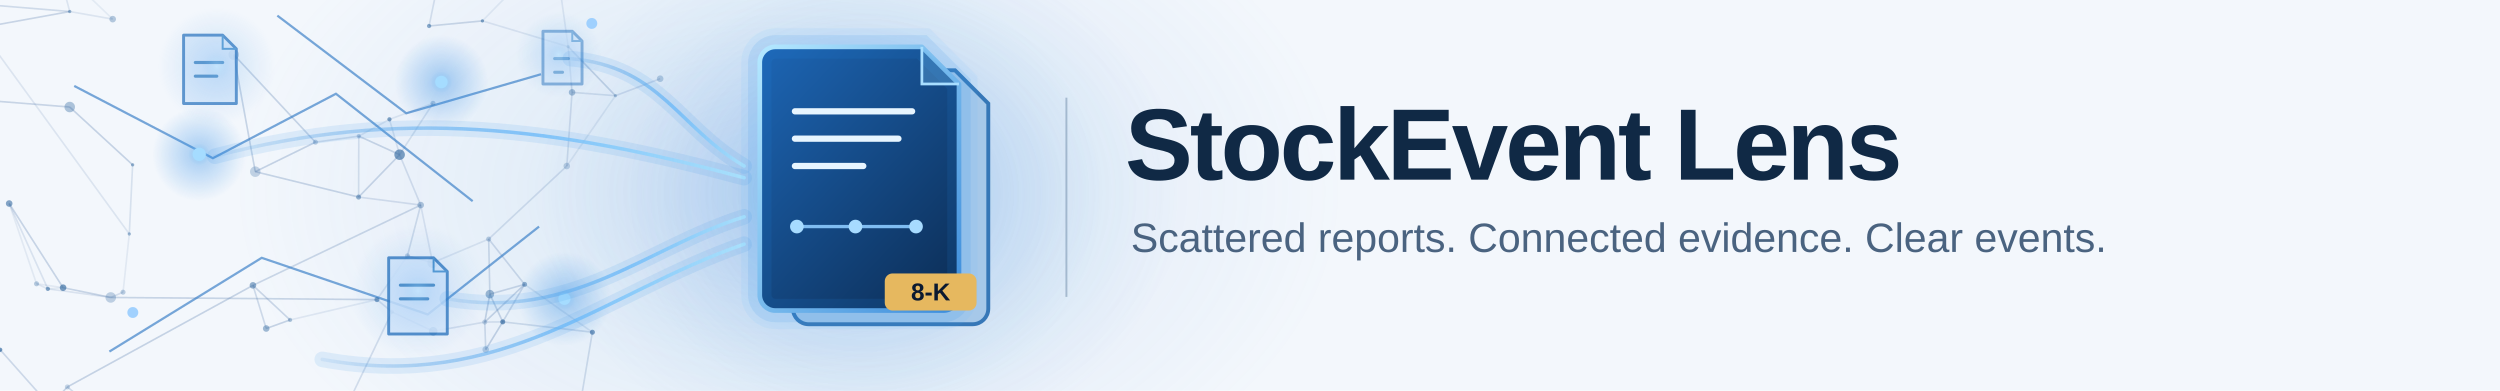
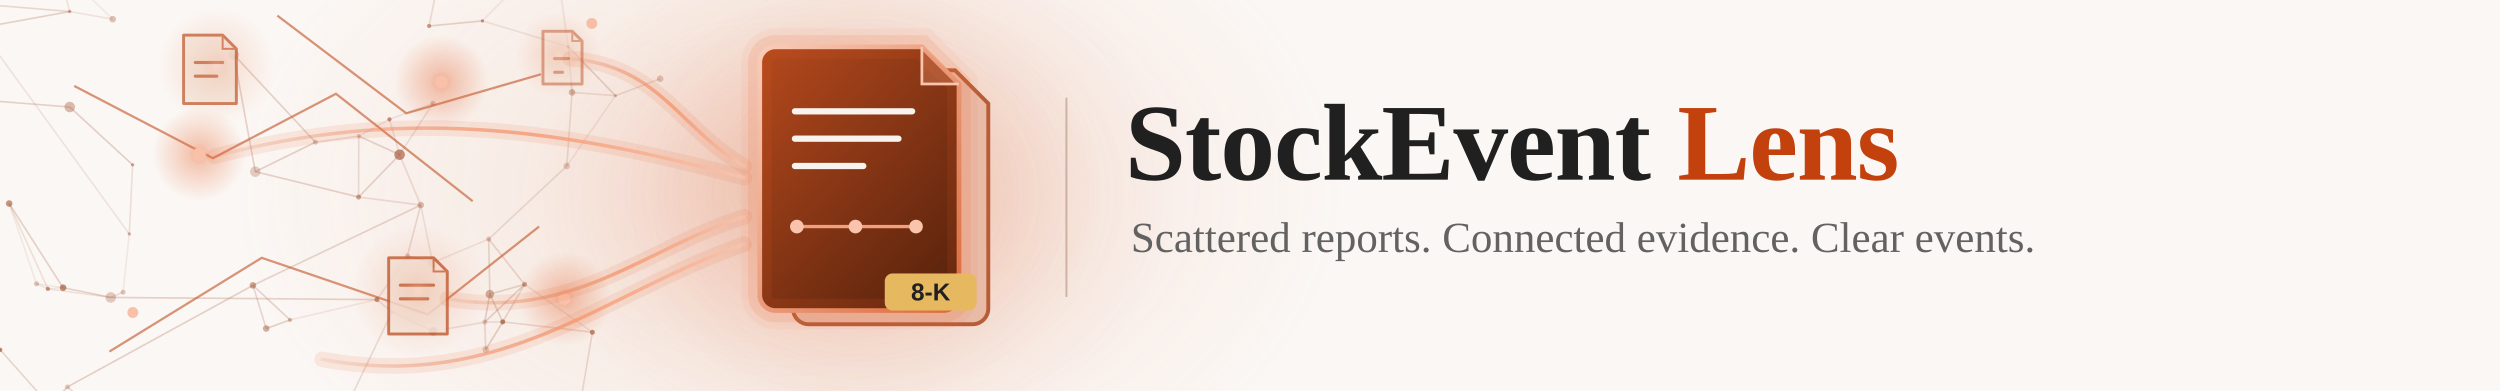
<svg xmlns="http://www.w3.org/2000/svg" width="1280" height="200" aria-labelledby="title desc" viewBox="0 0 1280 200">
  <defs>
    <radialGradient id="a">
-       <stop stop-color="#4d91d8" stop-opacity=".22" />
-       <stop offset=".48" stop-color="#4d91d8" stop-opacity=".09" />
-       <stop offset="1" stop-color="#4d91d8" stop-opacity="0" />
+       <stop stop-color="#d8754d" stop-opacity=".22" />
+       <stop offset=".48" stop-color="#d8754d" stop-opacity=".09" />
+       <stop offset="1" stop-color="#d8754d" stop-opacity="0" />
    </radialGradient>
    <radialGradient id="b">
-       <stop stop-color="#9ddaff" stop-opacity=".8" />
-       <stop offset=".23" stop-color="#318de4" stop-opacity=".32" />
-       <stop offset="1" stop-color="#318de4" stop-opacity="0" />
+       <stop stop-color="#f9bca3" stop-opacity=".8" />
+       <stop offset=".23" stop-color="#e46531" stop-opacity=".32" />
+       <stop offset="1" stop-color="#e46531" stop-opacity="0" />
    </radialGradient>
    <radialGradient id="c">
-       <stop offset="0" stop-color="#2f91f5" stop-opacity=".274" />
-       <stop offset=".38" stop-color="#287fdb" stop-opacity=".115" />
-       <stop offset="1" stop-color="#287fdb" stop-opacity="0" />
+       <stop offset="0" stop-color="#f26a32" stop-opacity=".274" />
+       <stop offset=".38" stop-color="#db5c28" stop-opacity=".115" />
+       <stop offset="1" stop-color="#db5c28" stop-opacity="0" />
    </radialGradient>
    <linearGradient id="e" x2=".8" y2="1">
-       <stop stop-color="#1d66b5" />
-       <stop offset="1" stop-color="#0d315c" />
+       <stop stop-color="#b5491d" />
+       <stop offset="1" stop-color="#5c240d" />
    </linearGradient>
    <linearGradient id="f" x2="1" y2="1">
-       <stop stop-color="#b4e8ff" />
-       <stop offset="1" stop-color="#3b8cdb" />
+       <stop stop-color="#faccb9" />
+       <stop offset="1" stop-color="#db6a3b" />
    </linearGradient>
    <linearGradient id="d">
-       <stop stop-color="#3c90dc" stop-opacity=".1" />
-       <stop offset=".6" stop-color="#68b8f9" stop-opacity=".75" />
-       <stop offset="1" stop-color="#b1e7ff" />
+       <stop stop-color="#dc6b3c" stop-opacity=".1" />
+       <stop offset=".6" stop-color="#f6946b" stop-opacity=".75" />
+       <stop offset="1" stop-color="#facab6" />
    </linearGradient>
  </defs>
-   <path fill="#f3f7fc" d="M0 0h1280v200H0z" />
+   <path fill="#fbf7f4" d="M0 0h1280v200H0z" />
  <ellipse cx="404" cy="98" fill="url(#a)" rx="285" ry="184" />
-   <g fill="none" stroke="#6486b3" stroke-width=".85">
+   <g fill="none" stroke="#b37b64" stroke-width=".85">
    <path d="m119.7 28 41.8 44.8M119.7 28l11 59.9" opacity=".32" />
    <path d="m39.8 214.5-15.8-.2" opacity=".33" />
    <path d="m39.8 214.5 5.9-7.1" opacity=".17" />
    <path d="m39.8 214.5-14.3-6.8" opacity=".31" />
    <path d="m39.8 214.5-17.7 22.8" opacity=".29" />
    <path d="m193 153.4 15.6-22.4" opacity=".19" />
    <path d="m193 153.4-44.5 10.4" opacity=".15" />
    <path d="m193 153.4-136.3-1.1" opacity=".32" />
    <path d="m193 153.4 7.7 6.3" opacity=".22" />
    <path d="m183.7 69.7-22.2 3.1" opacity=".23" />
    <path d="m183.7 69.7 20.9 9.5" opacity=".31" />
    <path d="m183.7 69.7-.1 31.2" opacity=".22" />
    <path d="m183.7 69.7 15.7-8.6" opacity=".17" />
    <path d="m250.2 122.4 18.4 23.2" opacity=".27" />
    <path d="m250.2 122.4 40-37.4" opacity=".23" />
    <path d="m250.2 122.4-28.7 12.1" opacity=".17" />
    <path d="m250.2 122.4.6 28.2" opacity=".27" />
    <path d="m268.6 145.6-20.4 19.3" opacity=".32" />
    <path d="m268.6 145.6 34.7 24.5" opacity=".17" />
    <path d="m268.6 145.6-17.8 5" opacity=".3" />
    <path d="m268.6 145.6-11.2 19.2" opacity=".28" />
    <path d="m290.2 85 2.7-37.7" opacity=".23" />
    <path d="m290.2 85 24.9-36" opacity=".15" />
    <path d="m35.7 5.9-49.6-4.1" opacity=".26" />
    <path d="m35.7 5.9-6.1-23m6.1 23 22 3.9" opacity=".17" />
    <path d="m35.7 5.9-46.2 8.4" opacity=".31" />
    <path d="m247 10.7 43.9 13.2" opacity=".17" />
    <path d="m247 10.7 36.8-37.6" opacity=".13" />
    <path d="m247 10.7-27.3 2.6" opacity=".3" />
    <path d="m221.5 134.5-12.9-3.5" opacity=".34" />
    <path d="m221.5 134.5-6.1-29.5" opacity=".18" />
    <path d="m.1 179.1-9.8 22.6" opacity=".2" />
    <path d="m.1 179.1-7.4 21.4" opacity=".24" />
    <path d="m.1 179.1 25.4 28.6" opacity=".28" />
    <path d="m-9.7 201.7 2.4-1.2" opacity=".11" />
    <path d="m290.9 23.9 2 23.4" opacity=".26" />
    <path d="m290.9 23.9-7.1-50.8" opacity=".16" />
    <path d="M290.9 23.9 315.1 49" opacity=".32" />
    <path d="m248.2 164.9-26.4 4.7" opacity=".21" />
    <path d="m248.2 164.9 2.6-14.3" opacity=".33" />
    <path d="m248.2 164.9 9.2-.1" opacity=".21" />
    <path d="m248.2 164.9.5 14.1" opacity=".26" />
    <path d="m24.5 147.9 7.8-.6" opacity=".12" />
    <path d="m24.5 147.9-5.8-2.6" opacity=".16" />
    <path d="m24.5 147.9 32.2 4.4" opacity=".18" />
    <path d="M24.5 147.9 4.7 104.2" opacity=".19" />
    <path d="m24 214.3 1.5-6.6" opacity=".15" />
    <path d="m24 214.3-1.9 23" opacity=".21" />
    <path d="m234.3 232.5 59.3-5" opacity=".13" />
    <path d="m234.3 232.5-2.7-15.8" opacity=".24" />
    <path d="m-2.1 51.8-8.4-37.5" opacity=".33" />
    <path d="m-2.1 51.8 37.8 3" opacity=".31" />
    <path d="m208.6 131 6.8-26" opacity=".25" />
    <path d="m45.7 207.4-20.2.3" opacity=".34" />
    <path d="M45.7 207.4 81 210" opacity=".28" />
    <path d="m45.7 207.4-11.2-9.3" opacity=".26" />
    <path d="m292.9 47.3 22.2 1.7" opacity=".22" />
    <path d="m32.3 147.3-13.6-2" opacity=".13" />
    <path d="m32.3 147.3 24.4 5m-24.4-5L4.7 104.2" opacity=".32" />
    <path d="m129.5 146.1 19 17.7" opacity=".3" />
    <path d="m129.5 146.1 6.8 22.1" opacity=".27" />
    <path d="m129.5 146.1 85.9-41.1" opacity=".3" />
    <path d="m129.5 146.1-95 52m127-125.3-30.8 15.1" opacity=".33" />
    <path d="m-13.9 1.8 43.5-18.9" opacity=".29" />
    <path d="m-13.9 1.8 3.4 12.5" opacity=".11" />
    <path d="m148.5 163.8-12.2 4.4" opacity=".33" />
    <path d="m178.8 205.3 21.9-45.6" opacity=".24" />
    <path d="m178.8 205.3 18.5 16.8m24.4-169.2-17.1 26.3" opacity=".21" />
    <path d="m221.7 52.9-22.3 8.2" opacity=".17" />
    <path d="M29.6-17.1 57.7 9.8" opacity=".12" />
    <path d="m303.3 170.1-9.7 57.4m9.7-57.4-45.9-5.3" opacity=".25" />
    <path d="m18.7 145.3-14-41.1" opacity=".13" />
    <path d="m25.5 207.7 9-9.6m187.3-28.5-21.1-9.9" opacity=".32" />
    <path d="m204.6 79.2-21 21.7" opacity=".31" />
    <path d="m204.6 79.2 10.8 25.8" opacity=".23" />
    <path d="m204.6 79.2-5.2-18.1" opacity=".2" />
    <path d="m293.6 227.5 45.5-18.5" opacity=".22" />
    <path d="m67.9 84.4-1.7 35.4" opacity=".2" />
    <path d="M67.9 84.4 35.7 54.8" opacity=".33" />
    <path d="m250.8 150.6 6.6 14.2M130.7 87.9l52.9 13" opacity=".32" />
    <path d="M338 40.3 315.1 49M56.7 152.3l6.3-2.7" opacity=".23" />
    <path d="m81 210 18.2 7.4" opacity=".27" />
    <path d="m81 210 38.3-3.4" opacity=".18" />
    <path d="m99.2 217.4 20.1-10.8" opacity=".15" />
    <path d="m257.4 164.8-8.7 14.2" opacity=".34" />
    <path d="m-10.5 14.3 76.7 105.5M226-17.4l57.8-9.5" opacity=".17" />
    <path d="m226-17.4-6.3 30.7" opacity=".22" />
    <path d="M66.2 119.8 63 149.6" opacity=".13" />
    <path d="m183.6 100.9 31.8 4.1" opacity=".23" />
    <path d="m197.3 222.1 34.3-5.4" opacity=".15" />
  </g>
-   <path fill="none" stroke="#347bc5" stroke-width="1.15" d="m38 44 71 37 63-33 70 55M56 180l78-48 85 29 57-45M142 8l66 50 69-20" opacity=".66" />
-   <g fill="#2d659d">
+   <path fill="none" stroke="#c55e34" stroke-width="1.15" d="m38 44 71 37 63-33 70 55M56 180l78-48 85 29 57-45M142 8l66 50 69-20" opacity=".66" />
+   <g fill="#9d4e2d">
    <circle cx="119.7" cy="28" r="2.7" opacity=".26" />
    <circle cx="39.8" cy="214.5" r="1.3" opacity=".64" />
    <circle cx="193" cy="153.4" r="1.3" opacity=".58" />
    <circle cx="183.7" cy="69.7" r="1.1" opacity=".28" />
    <circle cx="250.2" cy="122.4" r="1.3" opacity=".29" />
    <circle cx="268.6" cy="145.6" r="1.3" opacity=".48" />
    <circle cx="290.2" cy="85" r="1.7" opacity=".26" />
    <circle cx="35.7" cy="5.9" r=".85" opacity=".47" />
    <circle cx="247" cy="10.7" r=".85" opacity=".57" />
    <circle cx="221.5" cy="134.5" r="2.7" opacity=".29" />
    <circle cx=".1" cy="179.1" r="1.1" opacity=".66" />
    <circle cx="-9.7" cy="201.7" r="1.3" opacity=".33" />
    <circle cx="290.9" cy="23.9" r=".85" opacity=".29" />
    <circle cx="248.2" cy="164.9" r="1.3" opacity=".26" />
    <circle cx="24.5" cy="147.9" r="1.1" opacity=".56" />
    <circle cx="24" cy="214.3" r="1.1" opacity=".54" />
    <circle cx="234.3" cy="232.5" r="1.1" opacity=".46" />
    <circle cx="-2.1" cy="51.8" r="1.3" opacity=".44" />
    <circle cx="208.6" cy="131" r="1.3" opacity=".26" />
    <circle cx="45.7" cy="207.4" r="2.2" opacity=".6" />
    <circle cx="292.9" cy="47.3" r="1.7" opacity=".38" />
    <circle cx="32.3" cy="147.3" r="1.7" opacity=".63" />
    <circle cx="129.5" cy="146.1" r="1.7" opacity=".5" />
    <circle cx="161.5" cy="72.8" r="1.3" opacity=".29" />
    <circle cx="-13.9" cy="1.8" r=".85" opacity=".23" />
    <circle cx="148.5" cy="163.8" r="1.1" opacity=".35" />
    <circle cx="136.3" cy="168.2" r="1.7" opacity=".43" />
    <circle cx="178.8" cy="205.3" r="1.1" opacity=".65" />
    <circle cx="221.7" cy="52.9" r="1.3" opacity=".32" />
    <circle cx="29.6" cy="-17.1" r="1.3" opacity=".26" />
    <circle cx="-7.3" cy="200.5" r="2.2" opacity=".35" />
    <circle cx="303.3" cy="170.1" r="1.3" opacity=".61" />
    <circle cx="18.7" cy="145.3" r="1.3" opacity=".32" />
    <circle cx="25.5" cy="207.7" r=".85" opacity=".45" />
    <circle cx="221.8" cy="169.6" r="2.2" opacity=".46" />
    <circle cx="204.6" cy="79.2" r="2.7" opacity=".61" />
    <circle cx="293.6" cy="227.5" r="2.7" opacity=".49" />
    <circle cx="67.9" cy="84.4" r=".85" opacity=".49" />
    <circle cx="250.8" cy="150.6" r="2.2" opacity=".43" />
    <circle cx="130.7" cy="87.9" r="2.7" opacity=".26" />
    <circle cx="338" cy="40.3" r="1.7" opacity=".29" />
    <circle cx="56.7" cy="152.3" r="2.7" opacity=".28" />
    <circle cx="81" cy="210" r=".85" opacity=".23" />
    <circle cx="99.2" cy="217.4" r="1.7" opacity=".49" />
    <circle cx="119.3" cy="206.6" r="1.1" opacity=".4" />
    <circle cx="257.4" cy="164.8" r="1.3" opacity=".65" />
    <circle cx="57.7" cy="9.8" r="1.7" opacity=".33" />
    <circle cx="-10.5" cy="14.3" r="1.7" opacity=".62" />
    <circle cx="226" cy="-17.4" r="1.3" opacity=".34" />
    <circle cx="66.2" cy="119.8" r=".85" opacity=".42" />
    <circle cx="35.7" cy="54.8" r="2.7" opacity=".36" />
    <circle cx="63" cy="149.6" r="1.3" opacity=".3" />
    <circle cx="22.1" cy="237.3" r="2.7" opacity=".49" />
    <circle cx="200.7" cy="159.7" r="1.1" opacity=".24" />
    <circle cx="183.6" cy="100.9" r="1.3" opacity=".48" />
    <circle cx="339.1" cy="209" r="1.7" opacity=".54" />
    <circle cx="283.8" cy="-26.9" r="1.7" opacity=".24" />
    <circle cx="197.3" cy="222.1" r="2.2" opacity=".43" />
    <circle cx="215.4" cy="105" r="1.7" opacity=".35" />
    <circle cx="219.7" cy="13.3" r="1.1" opacity=".52" />
    <circle cx="248.7" cy="179" r="1.7" opacity=".28" />
    <circle cx="4.7" cy="104.2" r="1.7" opacity=".57" />
    <circle cx="199.4" cy="61.1" r="1.1" opacity=".58" />
    <circle cx="231.6" cy="216.7" r="2.2" opacity=".56" />
    <circle cx="315.1" cy="49" r=".85" opacity=".31" />
    <circle cx="34.5" cy="198.1" r="1.3" opacity=".24" />
  </g>
  <circle cx="102" cy="79" r="24" fill="url(#b)" />
-   <circle cx="102" cy="79" r="3.4" fill="#a5dcff" />
+   <circle cx="102" cy="79" r="3.4" fill="#fac1aa" />
  <circle cx="226" cy="42" r="24" fill="url(#b)" />
-   <circle cx="226" cy="42" r="3.2" fill="#a5dcff" />
+   <circle cx="226" cy="42" r="3.2" fill="#fac1aa" />
  <circle cx="289" cy="153" r="24" fill="url(#b)" />
-   <circle cx="289" cy="153" r="3.1" fill="#a5dcff" />
+   <circle cx="289" cy="153" r="3.1" fill="#fac1aa" />
  <g opacity=".77">
-     <path fill="#d9e9fb" stroke="#367abf" stroke-linejoin="round" stroke-width="1.5" d="M94 18h20l7 7v28H94z" />
-     <path fill="none" stroke="#3c8acb" d="M114 18v7h7" />
-     <path stroke="#397fbe" stroke-linecap="round" stroke-width="1.6" d="M100 32h14m-14 7h11" />
+     <path fill="#f3eae1" stroke="#bf5e36" stroke-linejoin="round" stroke-width="1.5" d="M94 18h20l7 7v28H94z" />
+     <path fill="none" stroke="#cb663c" d="M114 18v7h7" />
+     <path stroke="#be6039" stroke-linecap="round" stroke-width="1.6" d="M100 32h14m-14 7h11" />
  </g>
  <g opacity=".84">
-     <path fill="#d9e9fb" stroke="#367abf" stroke-linejoin="round" stroke-width="1.5" d="M199 132h23l7 7v32h-30z" />
-     <path fill="none" stroke="#3c8acb" d="M222 132v7h7" />
-     <path stroke="#397fbe" stroke-linecap="round" stroke-width="1.6" d="M205 146h17m-17 7h14" />
+     <path fill="#f3eae1" stroke="#bf5e36" stroke-linejoin="round" stroke-width="1.5" d="M199 132h23l7 7v32h-30z" />
+     <path fill="none" stroke="#cb663c" d="M222 132v7h7" />
+     <path stroke="#be6039" stroke-linecap="round" stroke-width="1.6" d="M205 146h17m-17 7h14" />
  </g>
  <g opacity=".54">
-     <path fill="#d9e9fb" stroke="#367abf" stroke-linejoin="round" stroke-width="1.5" d="M278 16h15l5 5v22h-20z" />
-     <path fill="none" stroke="#3c8acb" d="M293 16v5h5" />
-     <path stroke="#397fbe" stroke-linecap="round" stroke-width="1.6" d="M284 30h7m-7 7h4" />
+     <path fill="#f3eae1" stroke="#bf5e36" stroke-linejoin="round" stroke-width="1.5" d="M278 16h15l5 5v22h-20z" />
+     <path fill="none" stroke="#cb663c" d="M293 16v5h5" />
+     <path stroke="#be6039" stroke-linecap="round" stroke-width="1.6" d="M284 30h7m-7 7h4" />
  </g>
  <circle cx="111" cy="34" r="30" fill="url(#b)" opacity=".5" />
  <circle cx="214" cy="149" r="34" fill="url(#b)" opacity=".5" />
  <circle cx="286" cy="28" r="22" fill="url(#b)" opacity=".5" />
  <ellipse cx="440" cy="99" fill="url(#c)" rx="165" ry="138" />
-   <path fill="none" stroke="#268fe9" stroke-linecap="round" stroke-opacity=".11" stroke-width="8" d="M110 80c95-25 174-15 271 11" />
+   <path fill="none" stroke="#e95f26" stroke-linecap="round" stroke-opacity=".11" stroke-width="8" d="M110 80c95-25 174-15 271 11" />
  <path fill="none" stroke="url(#d)" stroke-linecap="round" stroke-width="1.8" d="M110 80c95-25 174-15 271 11" />
-   <path fill="none" stroke="#268fe9" stroke-linecap="round" stroke-opacity=".11" stroke-width="8" d="M229 153c65 11 101-26 152-42" />
+   <path fill="none" stroke="#e95f26" stroke-linecap="round" stroke-opacity=".11" stroke-width="8" d="M229 153c65 11 101-26 152-42" />
  <path fill="none" stroke="url(#d)" stroke-linecap="round" stroke-width="1.8" d="M229 153c65 11 101-26 152-42" />
-   <path fill="none" stroke="#268fe9" stroke-linecap="round" stroke-opacity=".11" stroke-width="8" d="M292 30c46 4 55 35 89 55" />
+   <path fill="none" stroke="#e95f26" stroke-linecap="round" stroke-opacity=".11" stroke-width="8" d="M292 30c46 4 55 35 89 55" />
  <path fill="none" stroke="url(#d)" stroke-linecap="round" stroke-width="1.8" d="M292 30c46 4 55 35 89 55" />
-   <path fill="none" stroke="#268fe9" stroke-linecap="round" stroke-opacity=".11" stroke-width="8" d="M165 184c92 17 144-34 216-59" />
+   <path fill="none" stroke="#e95f26" stroke-linecap="round" stroke-opacity=".11" stroke-width="8" d="M165 184c92 17 144-34 216-59" />
  <path fill="none" stroke="url(#d)" stroke-linecap="round" stroke-width="1.8" d="M165 184c92 17 144-34 216-59" />
  <ellipse cx="443" cy="100" fill="url(#a)" rx="122" ry="112" />
-   <path fill="#a6c8e9" stroke="#3677b7" stroke-width="2" d="M414 36h75l17 17v105a8 8 0 0 1-8 8h-84a8 8 0 0 1-8-8V44a8 8 0 0 1 8-8z" />
-   <path fill="none" stroke="#48adff" stroke-opacity=".075" stroke-width="19" d="M397 24h75l19 19v108a8 8 0 0 1-8 8h-86a8 8 0 0 1-8-8V32a8 8 0 0 1 8-8z" />
-   <path fill="url(#e)" stroke="#2785e2" stroke-opacity=".12" stroke-width="12" d="M397 24h75l19 19v108a8 8 0 0 1-8 8h-86a8 8 0 0 1-8-8V32a8 8 0 0 1 8-8z" />
+   <path fill="#e9baa6" stroke="#b75c36" stroke-width="2" d="M414 36h75l17 17v105a8 8 0 0 1-8 8h-84a8 8 0 0 1-8-8V44a8 8 0 0 1 8-8z" />
+   <path fill="none" stroke="#f48253" stroke-opacity=".075" stroke-width="19" d="M397 24h75l19 19v108a8 8 0 0 1-8 8h-86a8 8 0 0 1-8-8V32a8 8 0 0 1 8-8z" />
+   <path fill="url(#e)" stroke="#e25d27" stroke-opacity=".12" stroke-width="12" d="M397 24h75l19 19v108a8 8 0 0 1-8 8h-86a8 8 0 0 1-8-8V32a8 8 0 0 1 8-8z" />
  <path fill="none" stroke="url(#f)" stroke-linejoin="round" stroke-width="2.4" d="M397 24h75l19 19v108a8 8 0 0 1-8 8h-86a8 8 0 0 1-8-8V32a8 8 0 0 1 8-8z" />
-   <path fill="#6db7ec" fill-opacity=".35" stroke="#a8deff" stroke-width="1.4" d="M472 24v19h19" />
-   <path stroke="#e7f5ff" stroke-linecap="round" stroke-width="3.2" d="M407 57h60m-60 14h53m-53 14h35" />
-   <path stroke="#7fbcf1" stroke-width="1.7" d="M408 116h61" />
-   <g fill="#a7dbff">
+   <path fill="#ec926d" fill-opacity=".35" stroke="#fac4ad" stroke-width="1.4" d="M472 24v19h19" />
+   <path stroke="#f8f3ee" stroke-linecap="round" stroke-width="3.2" d="M407 57h60m-60 14h53m-53 14h35" />
+   <path stroke="#f1a07f" stroke-width="1.7" d="M408 116h61" />
+   <g fill="#fac3ac">
    <circle cx="408" cy="116" r="3.5" />
    <circle cx="438" cy="116" r="3.5" />
    <circle cx="469" cy="116" r="3.5" />
  </g>
  <rect width="47" height="19" x="453" y="140" fill="#e6b85f" rx="4" />
-   <text x="476.5" y="153.8" fill="#0b1930" font-family="Arial,sans-serif" font-size="12.5" font-weight="700" text-anchor="middle">8-K</text>
-   <path stroke="#537395" stroke-opacity=".4" d="M546 50v102" />
-   <text x="576" y="92" fill="#102945" font-family="Arial,Helvetica,sans-serif" font-size="52" font-weight="700" letter-spacing="-1.5">StockEvent Lens</text>
-   <text x="579" y="129" fill="#4a6380" font-family="Arial,Helvetica,sans-serif" font-size="21">Scattered reports. Connected evidence. Clear events.</text>
-   <circle cx="68" cy="160" r="2.8" fill="#8bc7ff" opacity=".78" />
-   <circle cx="303" cy="12" r="2.8" fill="#8bc7ff" opacity=".78" />
+   <text x="476.5" y="153.8" fill="#202020" font-family="Arial,sans-serif" font-size="12.5" font-weight="700" text-anchor="middle">8-K</text>
+   <path stroke="#956653" stroke-opacity=".4" d="M546 50v102" />
+   <text x="576" y="92" fill="#202020" font-family="Times New Roman,Times,Liberation Serif,serif" font-size="56" font-weight="700" letter-spacing="-.5">StockEvent <tspan fill="#c2410c">Lens</tspan>
+   </text>
+   <text x="579" y="129" fill="#626262" font-family="Times New Roman,Times,Liberation Serif,serif" font-size="22">Scattered reports. Connected evidence. Clear events.</text>
+   <circle cx="68" cy="160" r="2.8" fill="#f8b092" opacity=".78" />
+   <circle cx="303" cy="12" r="2.8" fill="#f8b092" opacity=".78" />
</svg>
